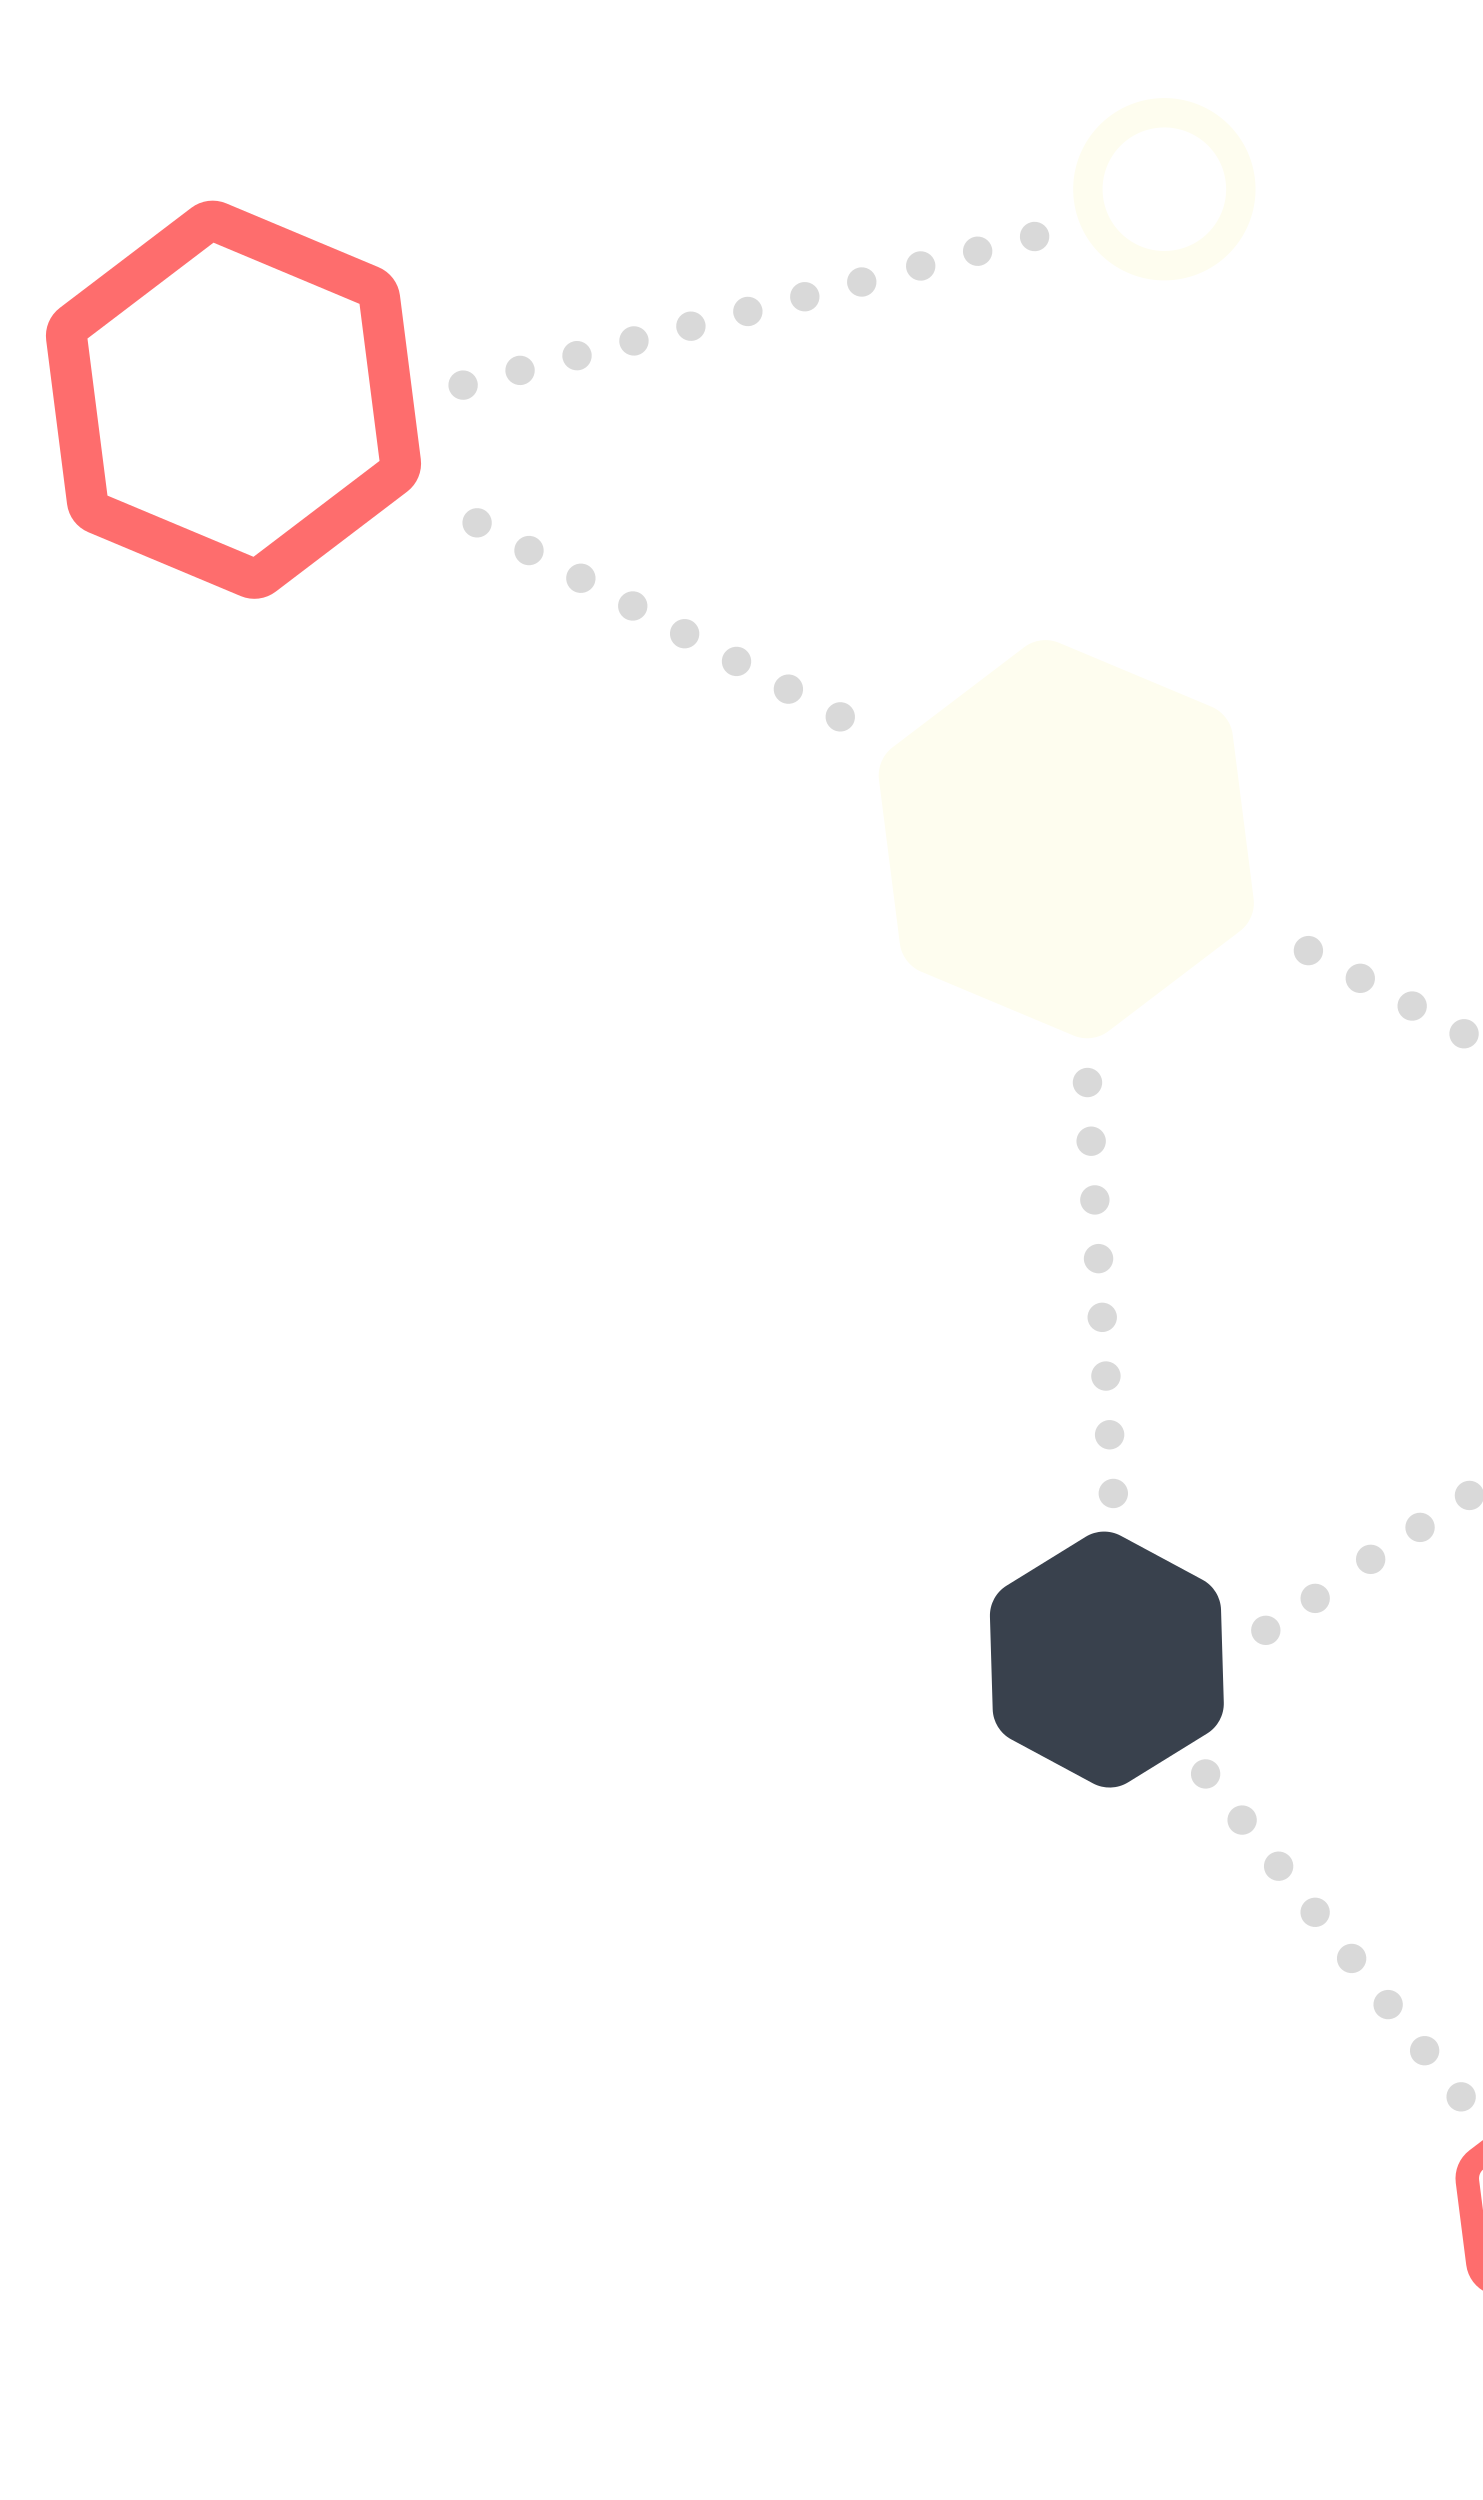
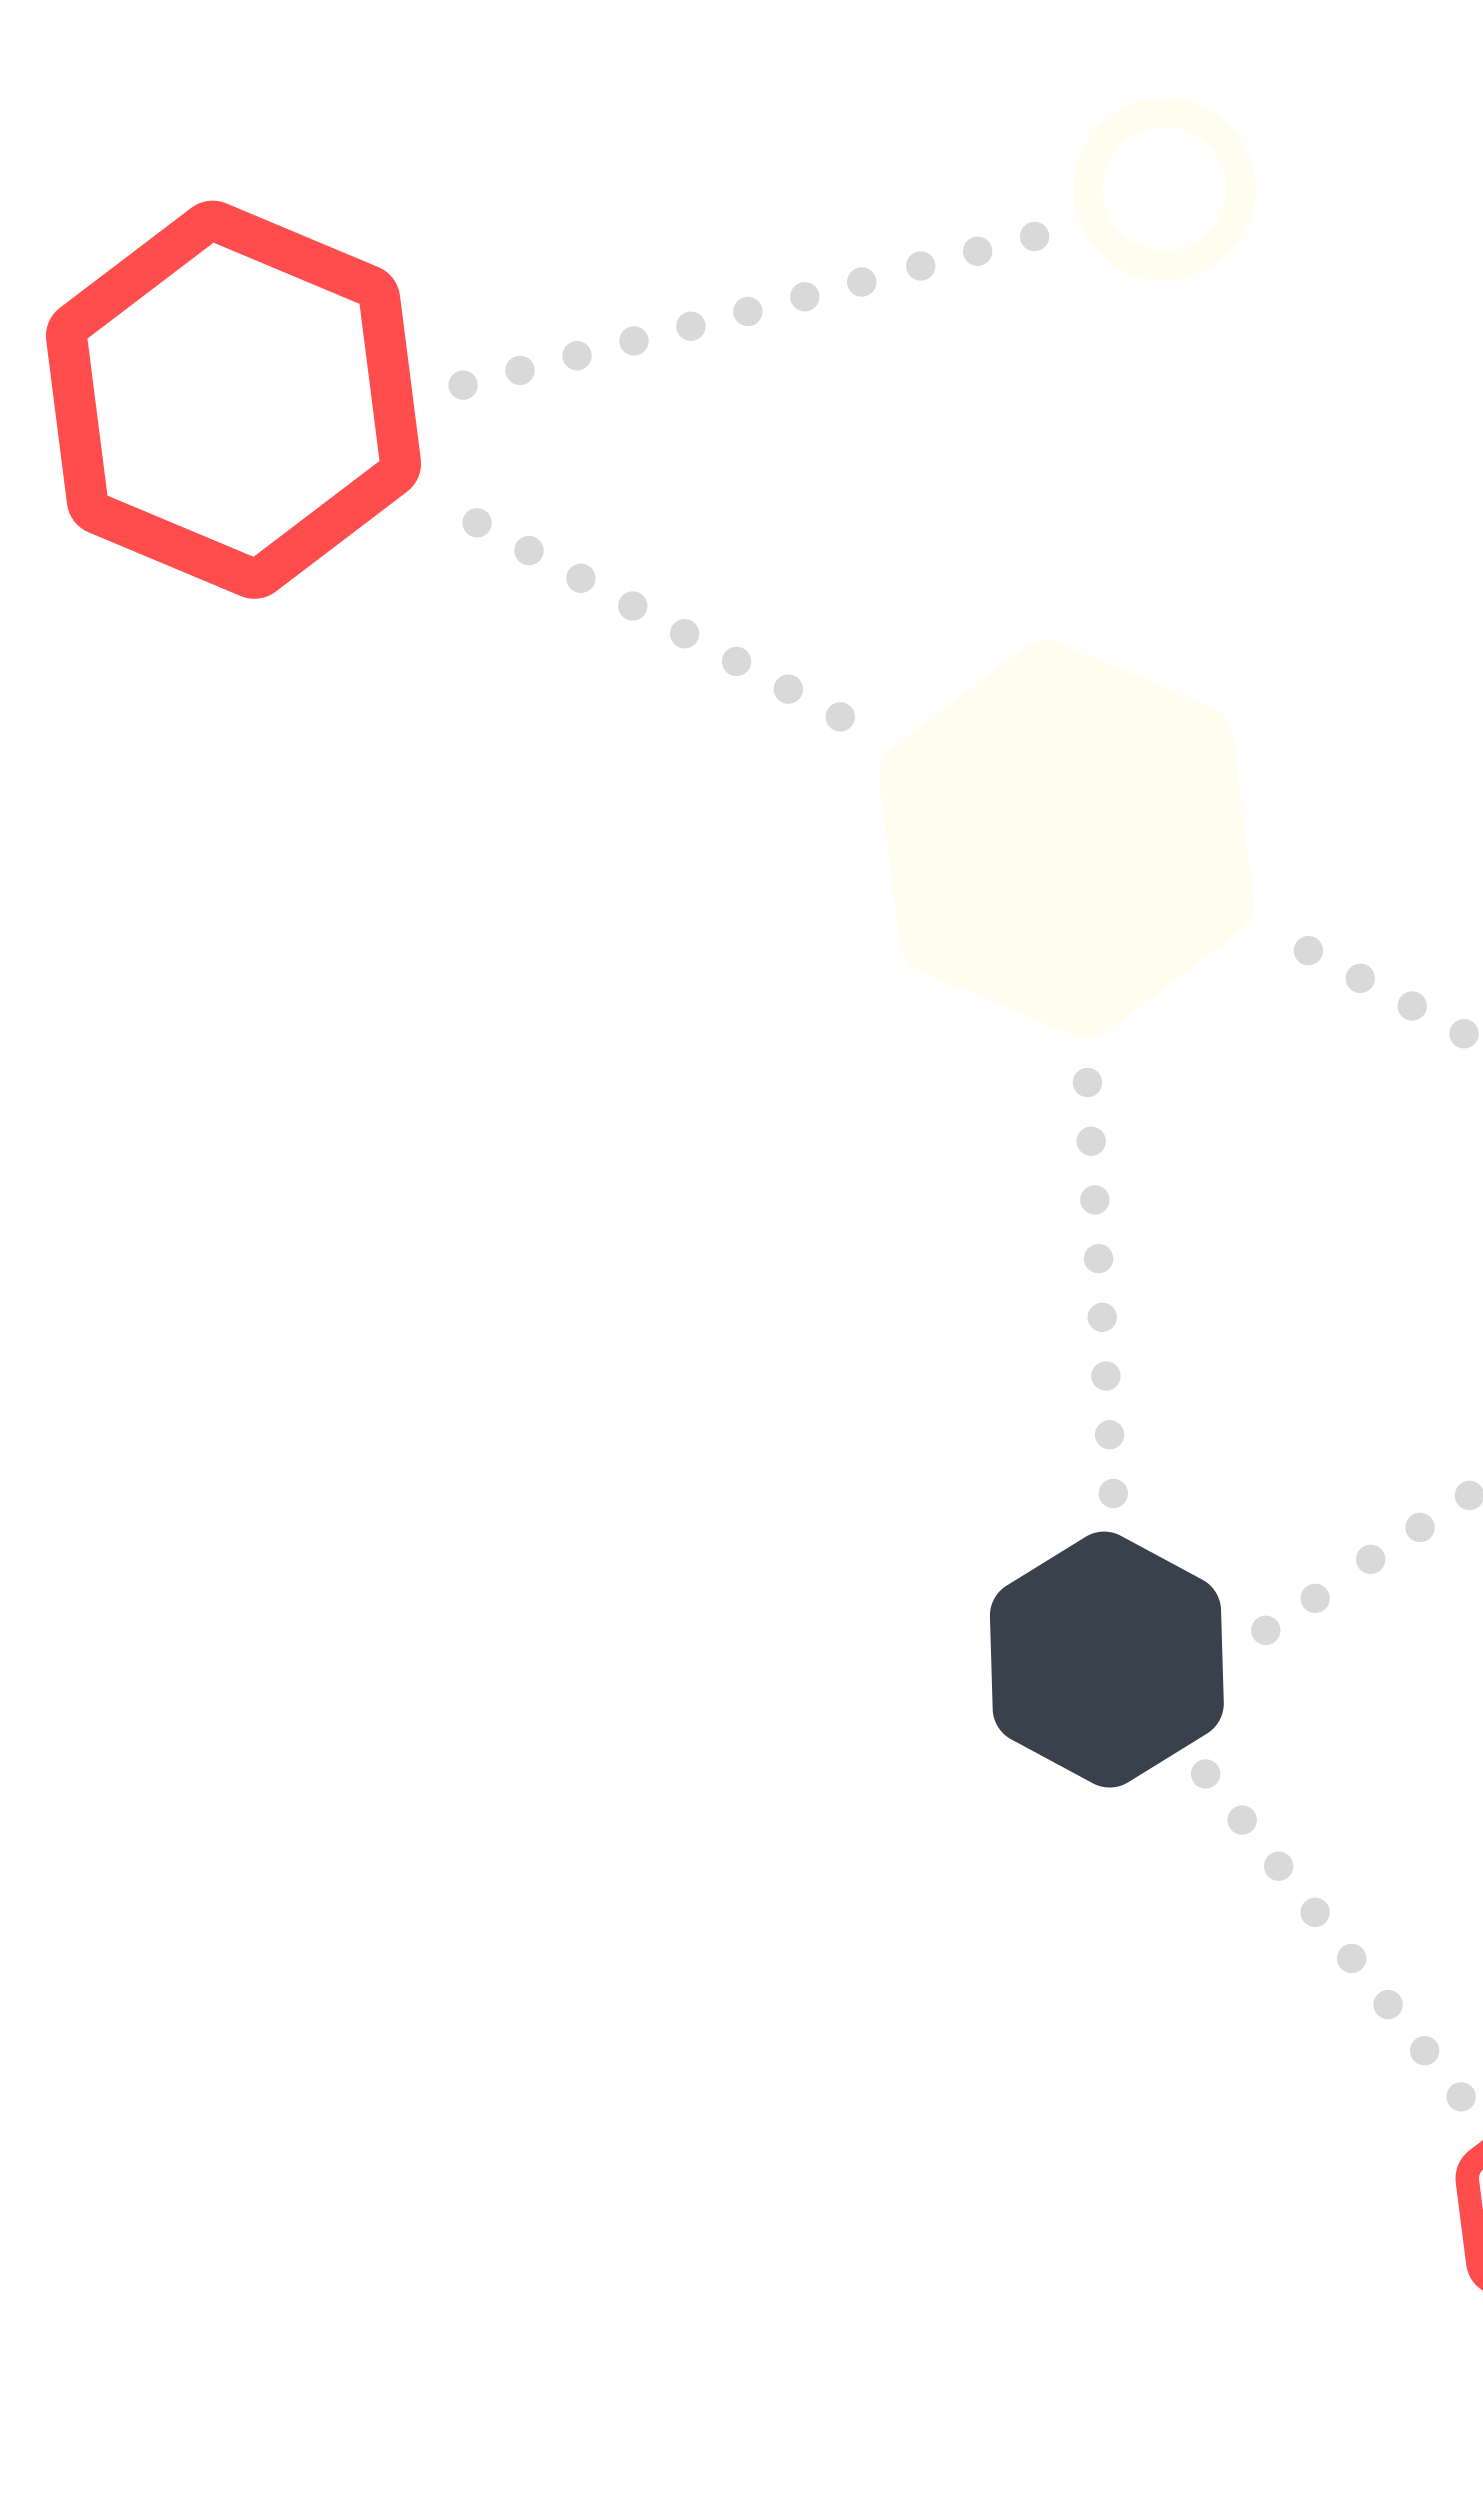
<svg xmlns="http://www.w3.org/2000/svg" width="252" height="425" viewBox="0 0 252 425" fill="none">
  <path d="M188.45 175.285C186.744 176.583 184.475 176.872 182.498 176.043L156.609 165.192C154.632 164.363 153.247 162.543 152.976 160.417L149.428 132.57C149.158 130.443 150.042 128.334 151.748 127.036L174.09 110.041C175.796 108.743 178.065 108.454 180.042 109.282L205.932 120.133C207.909 120.962 209.293 122.782 209.564 124.909L213.112 152.756C213.383 154.882 212.499 156.991 210.792 158.289L188.45 175.285Z" fill="#FEFDEF" />
-   <path d="M191.789 302.99C189.965 304.116 187.679 304.184 185.792 303.168L171.91 295.695C170.023 294.679 168.821 292.733 168.757 290.591L168.288 274.833C168.224 272.69 169.308 270.676 171.132 269.55L184.544 261.264C186.368 260.138 188.654 260.07 190.542 261.086L204.423 268.558C206.31 269.575 207.512 271.52 207.576 273.663L208.045 289.421C208.109 291.564 207.025 293.578 205.201 294.704L191.789 302.99Z" fill="#39414D" />
-   <path d="M44.755 97.792C44.044 98.333 43.099 98.453 42.275 98.108L16.385 87.257C15.562 86.912 14.985 86.153 14.872 85.267L11.324 57.42C11.211 56.535 11.58 55.656 12.291 55.115L34.633 38.119C35.344 37.578 36.289 37.458 37.113 37.803L63.002 48.654C63.826 49 64.403 49.758 64.516 50.644L68.064 78.491C68.177 79.377 67.808 80.256 67.097 80.796L44.755 97.792Z" stroke="#FE6D6D" stroke-width="7" />
-   <path d="M270.612 392.914C269.474 393.779 267.962 393.972 266.644 393.42L253.666 387.98C252.348 387.428 251.425 386.214 251.244 384.797L249.466 370.838C249.285 369.42 249.875 368.014 251.012 367.148L262.212 358.629C263.349 357.764 264.862 357.571 266.18 358.123L279.158 363.563C280.476 364.115 281.399 365.329 281.579 366.746L283.358 380.705C283.538 382.123 282.949 383.529 281.811 384.394L270.612 392.914Z" stroke="#FE6D6D" stroke-width="4" />
+   <path d="M191.789 302.99C189.965 304.116 187.679 304.184 185.792 303.168L171.91 295.695C170.023 294.679 168.821 292.733 168.757 290.591L168.288 274.833C168.224 272.69 169.308 270.676 171.132 269.55L184.544 261.264C186.368 260.138 188.654 260.07 190.542 261.086L204.423 268.558C206.31 269.575 207.513 271.52 207.576 273.663L208.045 289.421C208.109 291.564 207.025 293.578 205.201 294.704L191.789 302.99Z" fill="#39414D" />
+   <path d="M44.755 97.792C44.044 98.333 43.099 98.453 42.275 98.108L16.385 87.257C15.562 86.912 14.985 86.153 14.872 85.267L11.324 57.42C11.211 56.535 11.58 55.656 12.291 55.115L34.633 38.119C35.344 37.578 36.289 37.458 37.113 37.803L63.002 48.654C63.826 49 64.403 49.758 64.516 50.644L68.064 78.491C68.177 79.377 67.808 80.256 67.097 80.796L44.755 97.792Z" stroke="#FF4C4C" stroke-width="7" />
+   <path d="M270.612 392.914C269.475 393.779 267.962 393.972 266.644 393.42L253.666 387.98C252.348 387.428 251.425 386.214 251.244 384.797L249.466 370.838C249.285 369.42 249.875 368.014 251.012 367.148L262.212 358.629C263.349 357.764 264.862 357.571 266.18 358.123L279.158 363.563C280.476 364.115 281.399 365.329 281.58 366.746L283.358 380.705C283.538 382.123 282.949 383.529 281.812 384.394L270.612 392.914Z" stroke="#FF4C4C" stroke-width="4" />
  <circle cx="142.848" cy="121.867" r="2.5" transform="rotate(118.115 142.848 121.867)" fill="#D9D9D9" />
  <circle cx="125.208" cy="112.443" r="2.5" transform="rotate(118.115 125.208 112.443)" fill="#D9D9D9" />
  <circle cx="116.388" cy="107.73" r="2.5" transform="rotate(118.115 116.388 107.73)" fill="#D9D9D9" />
  <circle cx="134.028" cy="117.154" r="2.5" transform="rotate(118.115 134.028 117.154)" fill="#D9D9D9" />
  <circle cx="107.568" cy="103.017" r="2.5" transform="rotate(118.115 107.568 103.017)" fill="#D9D9D9" />
-   <circle cx="89.927" cy="93.593" r="2.5" transform="rotate(118.115 89.9274 93.5933)" fill="#D9D9D9" />
+   <circle cx="89.927" cy="93.593" r="2.5" transform="rotate(118.115 89.9275 93.5933)" fill="#D9D9D9" />
  <circle cx="81.107" cy="88.88" r="2.5" transform="rotate(118.115 81.1074 88.8804)" fill="#D9D9D9" />
  <circle cx="98.748" cy="98.304" r="2.5" transform="rotate(118.115 98.7475 98.3043)" fill="#D9D9D9" />
  <circle cx="189.263" cy="253.89" r="2.5" transform="rotate(176.404 189.263 253.89)" fill="#D9D9D9" />
  <circle cx="188.008" cy="233.929" r="2.5" transform="rotate(176.404 188.008 233.929)" fill="#D9D9D9" />
  <circle cx="187.381" cy="223.949" r="2.5" transform="rotate(176.404 187.381 223.949)" fill="#D9D9D9" />
  <circle cx="188.635" cy="243.91" r="2.5" transform="rotate(176.404 188.635 243.91)" fill="#D9D9D9" />
  <circle cx="186.753" cy="213.968" r="2.5" transform="rotate(176.404 186.753 213.968)" fill="#D9D9D9" />
  <circle cx="185.499" cy="194.007" r="2.5" transform="rotate(176.404 185.499 194.007)" fill="#D9D9D9" />
  <circle cx="184.872" cy="184.029" r="2.5" transform="rotate(176.404 184.872 184.029)" fill="#D9D9D9" />
  <circle cx="186.126" cy="203.988" r="2.5" transform="rotate(176.404 186.126 203.988)" fill="#D9D9D9" />
  <circle cx="248.395" cy="356.462" r="2.5" transform="rotate(141.643 248.395 356.462)" fill="#D9D9D9" />
  <circle cx="235.984" cy="340.779" r="2.5" transform="rotate(141.643 235.984 340.779)" fill="#D9D9D9" />
  <circle cx="229.778" cy="332.937" r="2.5" transform="rotate(141.643 229.778 332.937)" fill="#D9D9D9" />
  <circle cx="242.19" cy="348.62" r="2.5" transform="rotate(141.643 242.19 348.62)" fill="#D9D9D9" />
  <circle cx="223.573" cy="325.095" r="2.5" transform="rotate(141.643 223.573 325.095)" fill="#D9D9D9" />
  <circle cx="211.162" cy="309.413" r="2.5" transform="rotate(141.643 211.162 309.413)" fill="#D9D9D9" />
  <circle cx="204.956" cy="301.571" r="2.5" transform="rotate(141.643 204.956 301.571)" fill="#D9D9D9" />
  <circle cx="217.367" cy="317.255" r="2.5" transform="rotate(141.643 217.367 317.255)" fill="#D9D9D9" />
  <circle cx="248.891" cy="175.74" r="2.5" transform="rotate(118.115 248.891 175.74)" fill="#D9D9D9" />
  <circle cx="231.251" cy="166.316" r="2.5" transform="rotate(118.115 231.251 166.316)" fill="#D9D9D9" />
  <circle cx="222.431" cy="161.603" r="2.5" transform="rotate(118.115 222.431 161.603)" fill="#D9D9D9" />
  <circle cx="240.071" cy="171.027" r="2.5" transform="rotate(118.115 240.071 171.027)" fill="#D9D9D9" />
  <circle cx="241.409" cy="259.658" r="2.5" transform="rotate(57.101 241.409 259.658)" fill="#D9D9D9" />
  <circle cx="233.013" cy="265.09" r="2.5" transform="rotate(57.101 233.013 265.09)" fill="#D9D9D9" />
  <circle cx="249.805" cy="254.227" r="2.5" transform="rotate(57.101 249.805 254.227)" fill="#D9D9D9" />
  <circle cx="223.584" cy="271.727" r="2.5" transform="rotate(57.101 223.584 271.727)" fill="#D9D9D9" />
  <circle cx="215.188" cy="277.158" r="2.5" transform="rotate(57.101 215.188 277.158)" fill="#D9D9D9" />
  <circle cx="146.498" cy="47.941" r="2.5" transform="rotate(75.4974 146.498 47.9409)" fill="#D9D9D9" />
-   <circle cx="127.136" cy="52.95" r="2.5" transform="rotate(75.4974 127.136 52.9497)" fill="#D9D9D9" />
-   <circle cx="117.454" cy="55.454" r="2.5" transform="rotate(75.4974 117.454 55.4536)" fill="#D9D9D9" />
+   <circle cx="127.136" cy="52.951" r="2.5" transform="rotate(75.4974 127.136 52.9507)" fill="#D9D9D9" />
+   <circle cx="117.454" cy="55.455" r="2.5" transform="rotate(75.4974 117.454 55.4546)" fill="#D9D9D9" />
  <circle cx="136.817" cy="50.445" r="2.5" transform="rotate(75.4974 136.817 50.4448)" fill="#D9D9D9" />
-   <circle cx="107.773" cy="57.958" r="2.5" transform="rotate(75.4974 107.773 57.9575)" fill="#D9D9D9" />
+   <circle cx="107.773" cy="57.959" r="2.5" transform="rotate(75.4974 107.773 57.9585)" fill="#D9D9D9" />
  <circle cx="88.41" cy="62.966" r="2.5" transform="rotate(75.4974 88.4103 62.9663)" fill="#D9D9D9" />
  <circle cx="78.729" cy="65.47" r="2.5" transform="rotate(75.4974 78.7289 65.4702)" fill="#D9D9D9" />
  <circle cx="98.092" cy="60.462" r="2.5" transform="rotate(75.4974 98.0917 60.4624)" fill="#D9D9D9" />
  <circle cx="166.201" cy="42.711" r="2.5" transform="rotate(75.4974 166.201 42.7105)" fill="#D9D9D9" />
-   <circle cx="156.52" cy="45.215" r="2.5" transform="rotate(75.4974 156.52 45.2153)" fill="#D9D9D9" />
-   <circle cx="175.882" cy="40.207" r="2.5" transform="rotate(75.4974 175.882 40.2066)" fill="#D9D9D9" />
+   <circle cx="156.52" cy="45.216" r="2.5" transform="rotate(75.4974 156.52 45.2163)" fill="#D9D9D9" />
+   <circle cx="175.883" cy="40.207" r="2.5" transform="rotate(75.4974 175.883 40.2066)" fill="#D9D9D9" />
  <circle cx="197.94" cy="32.171" r="13" transform="rotate(172.74 197.94 32.171)" stroke="#FEFDEF" stroke-width="5" />
</svg>
